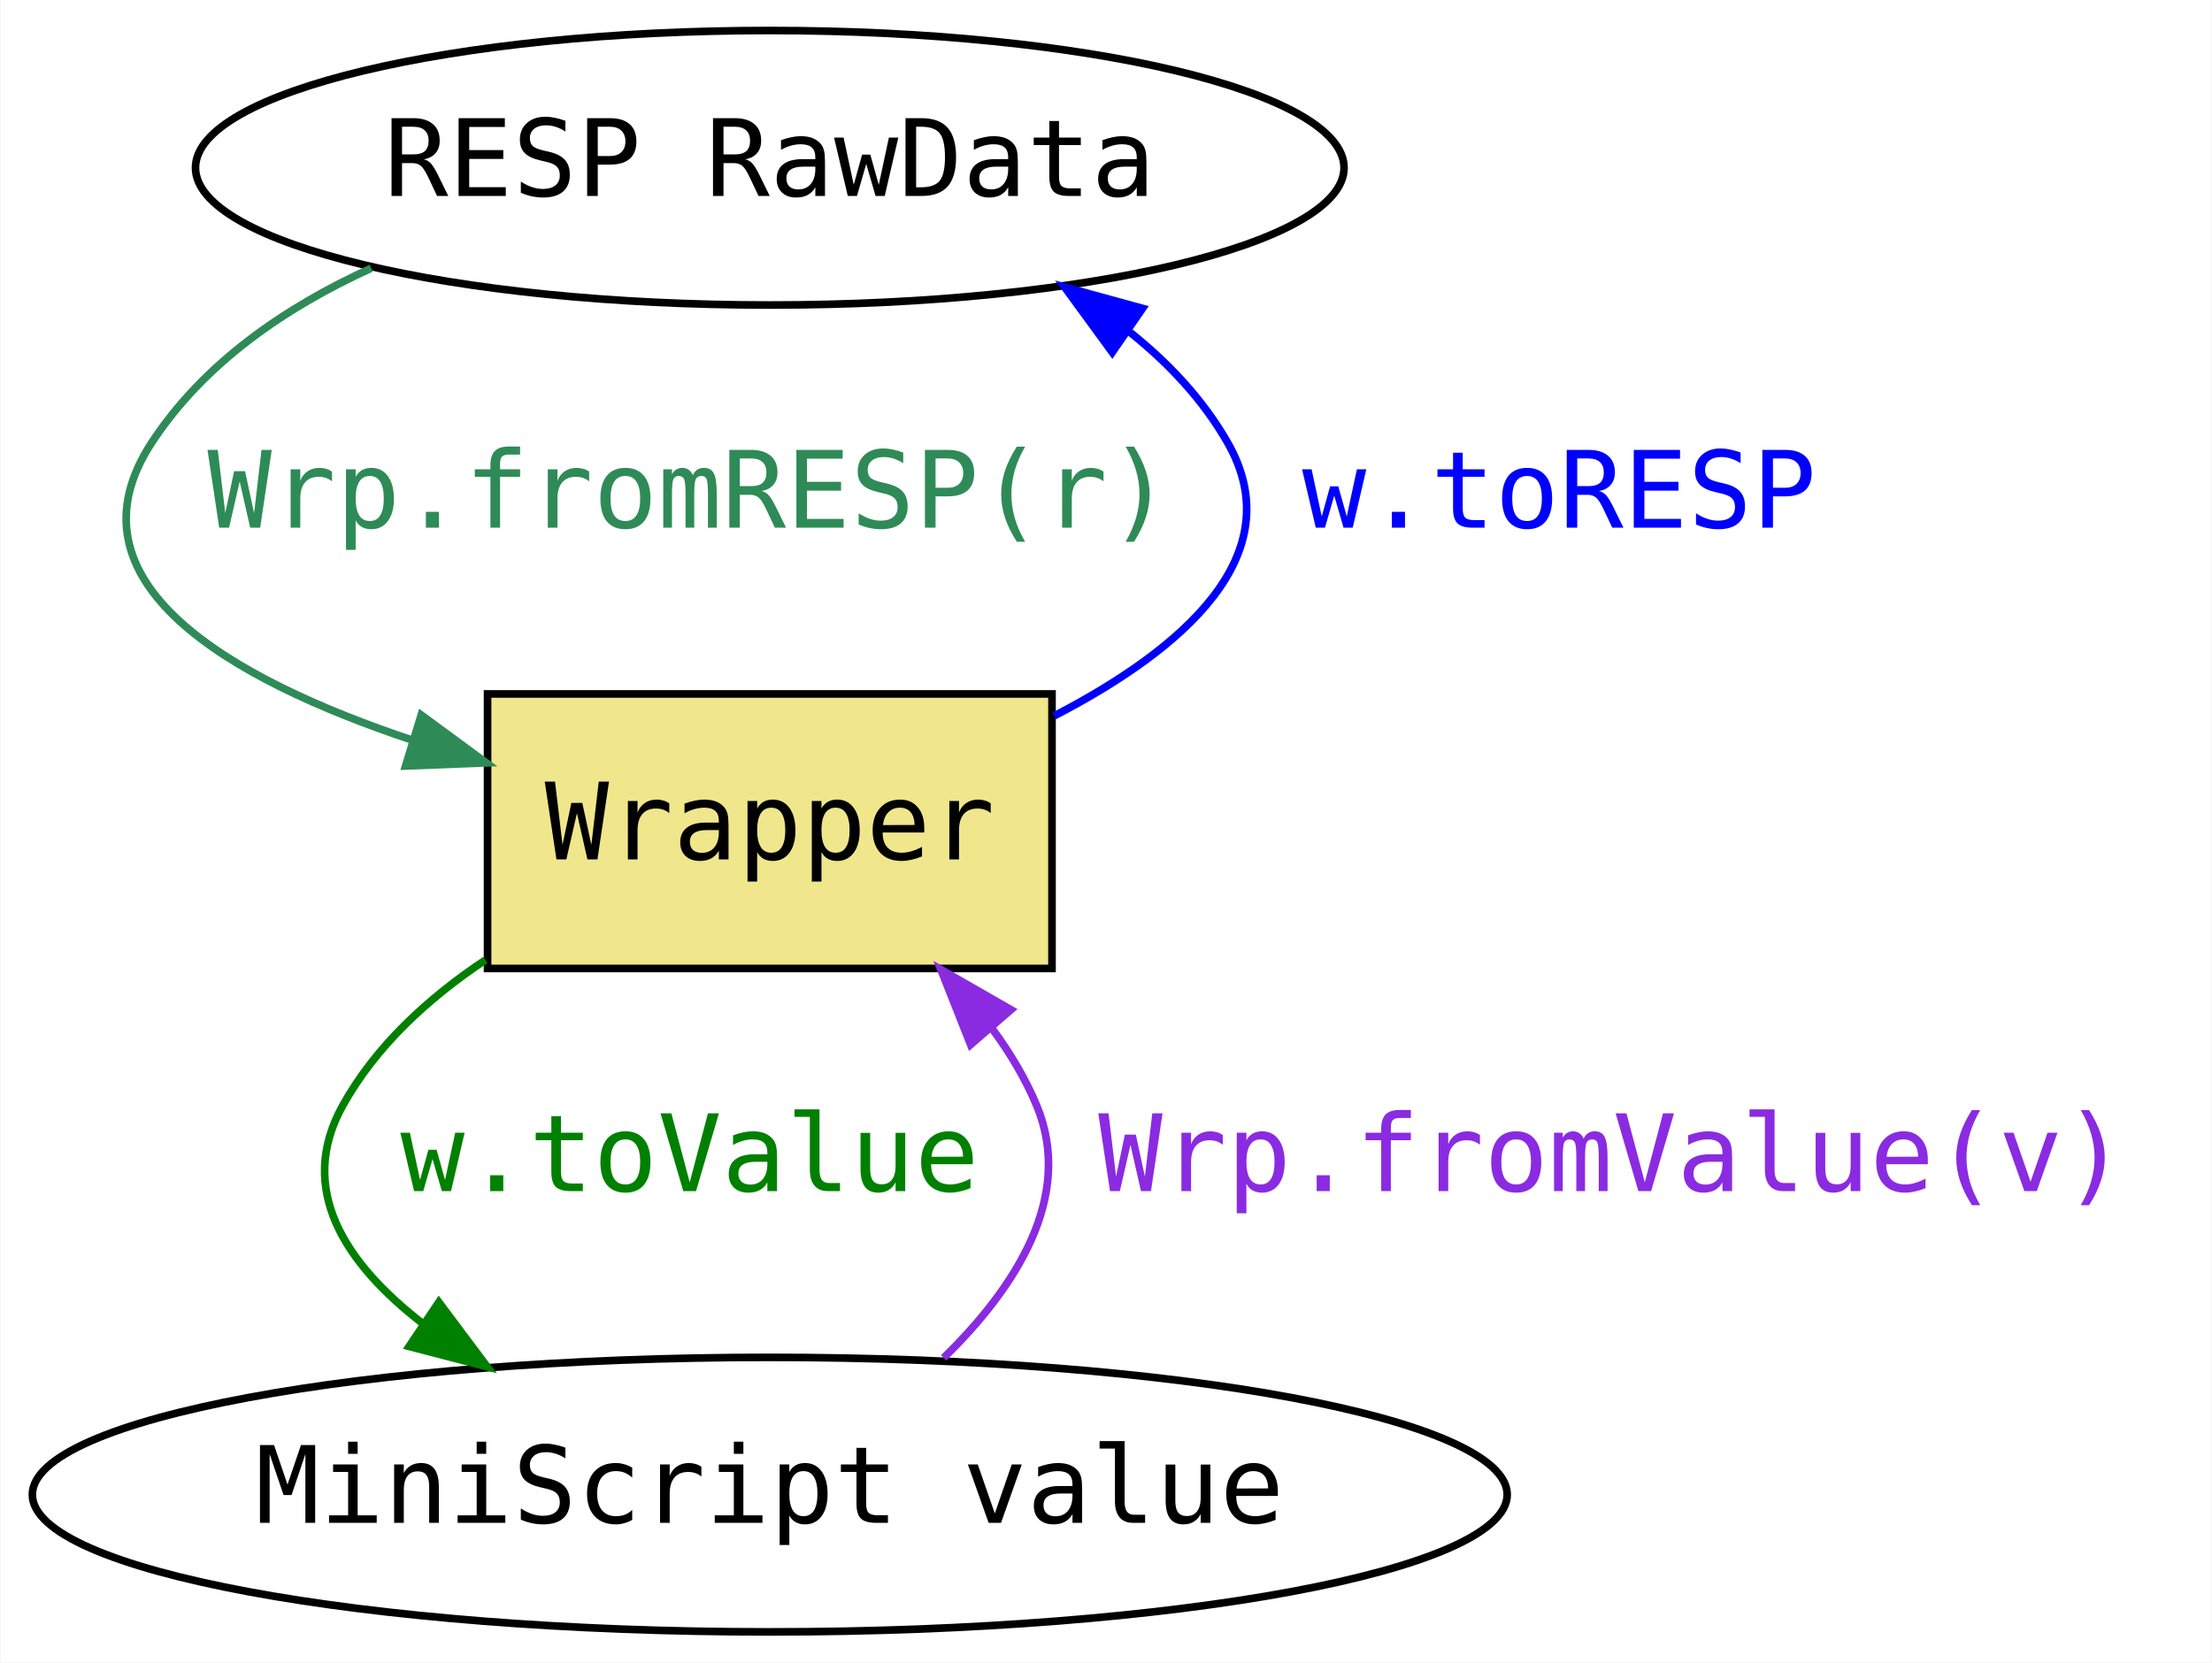
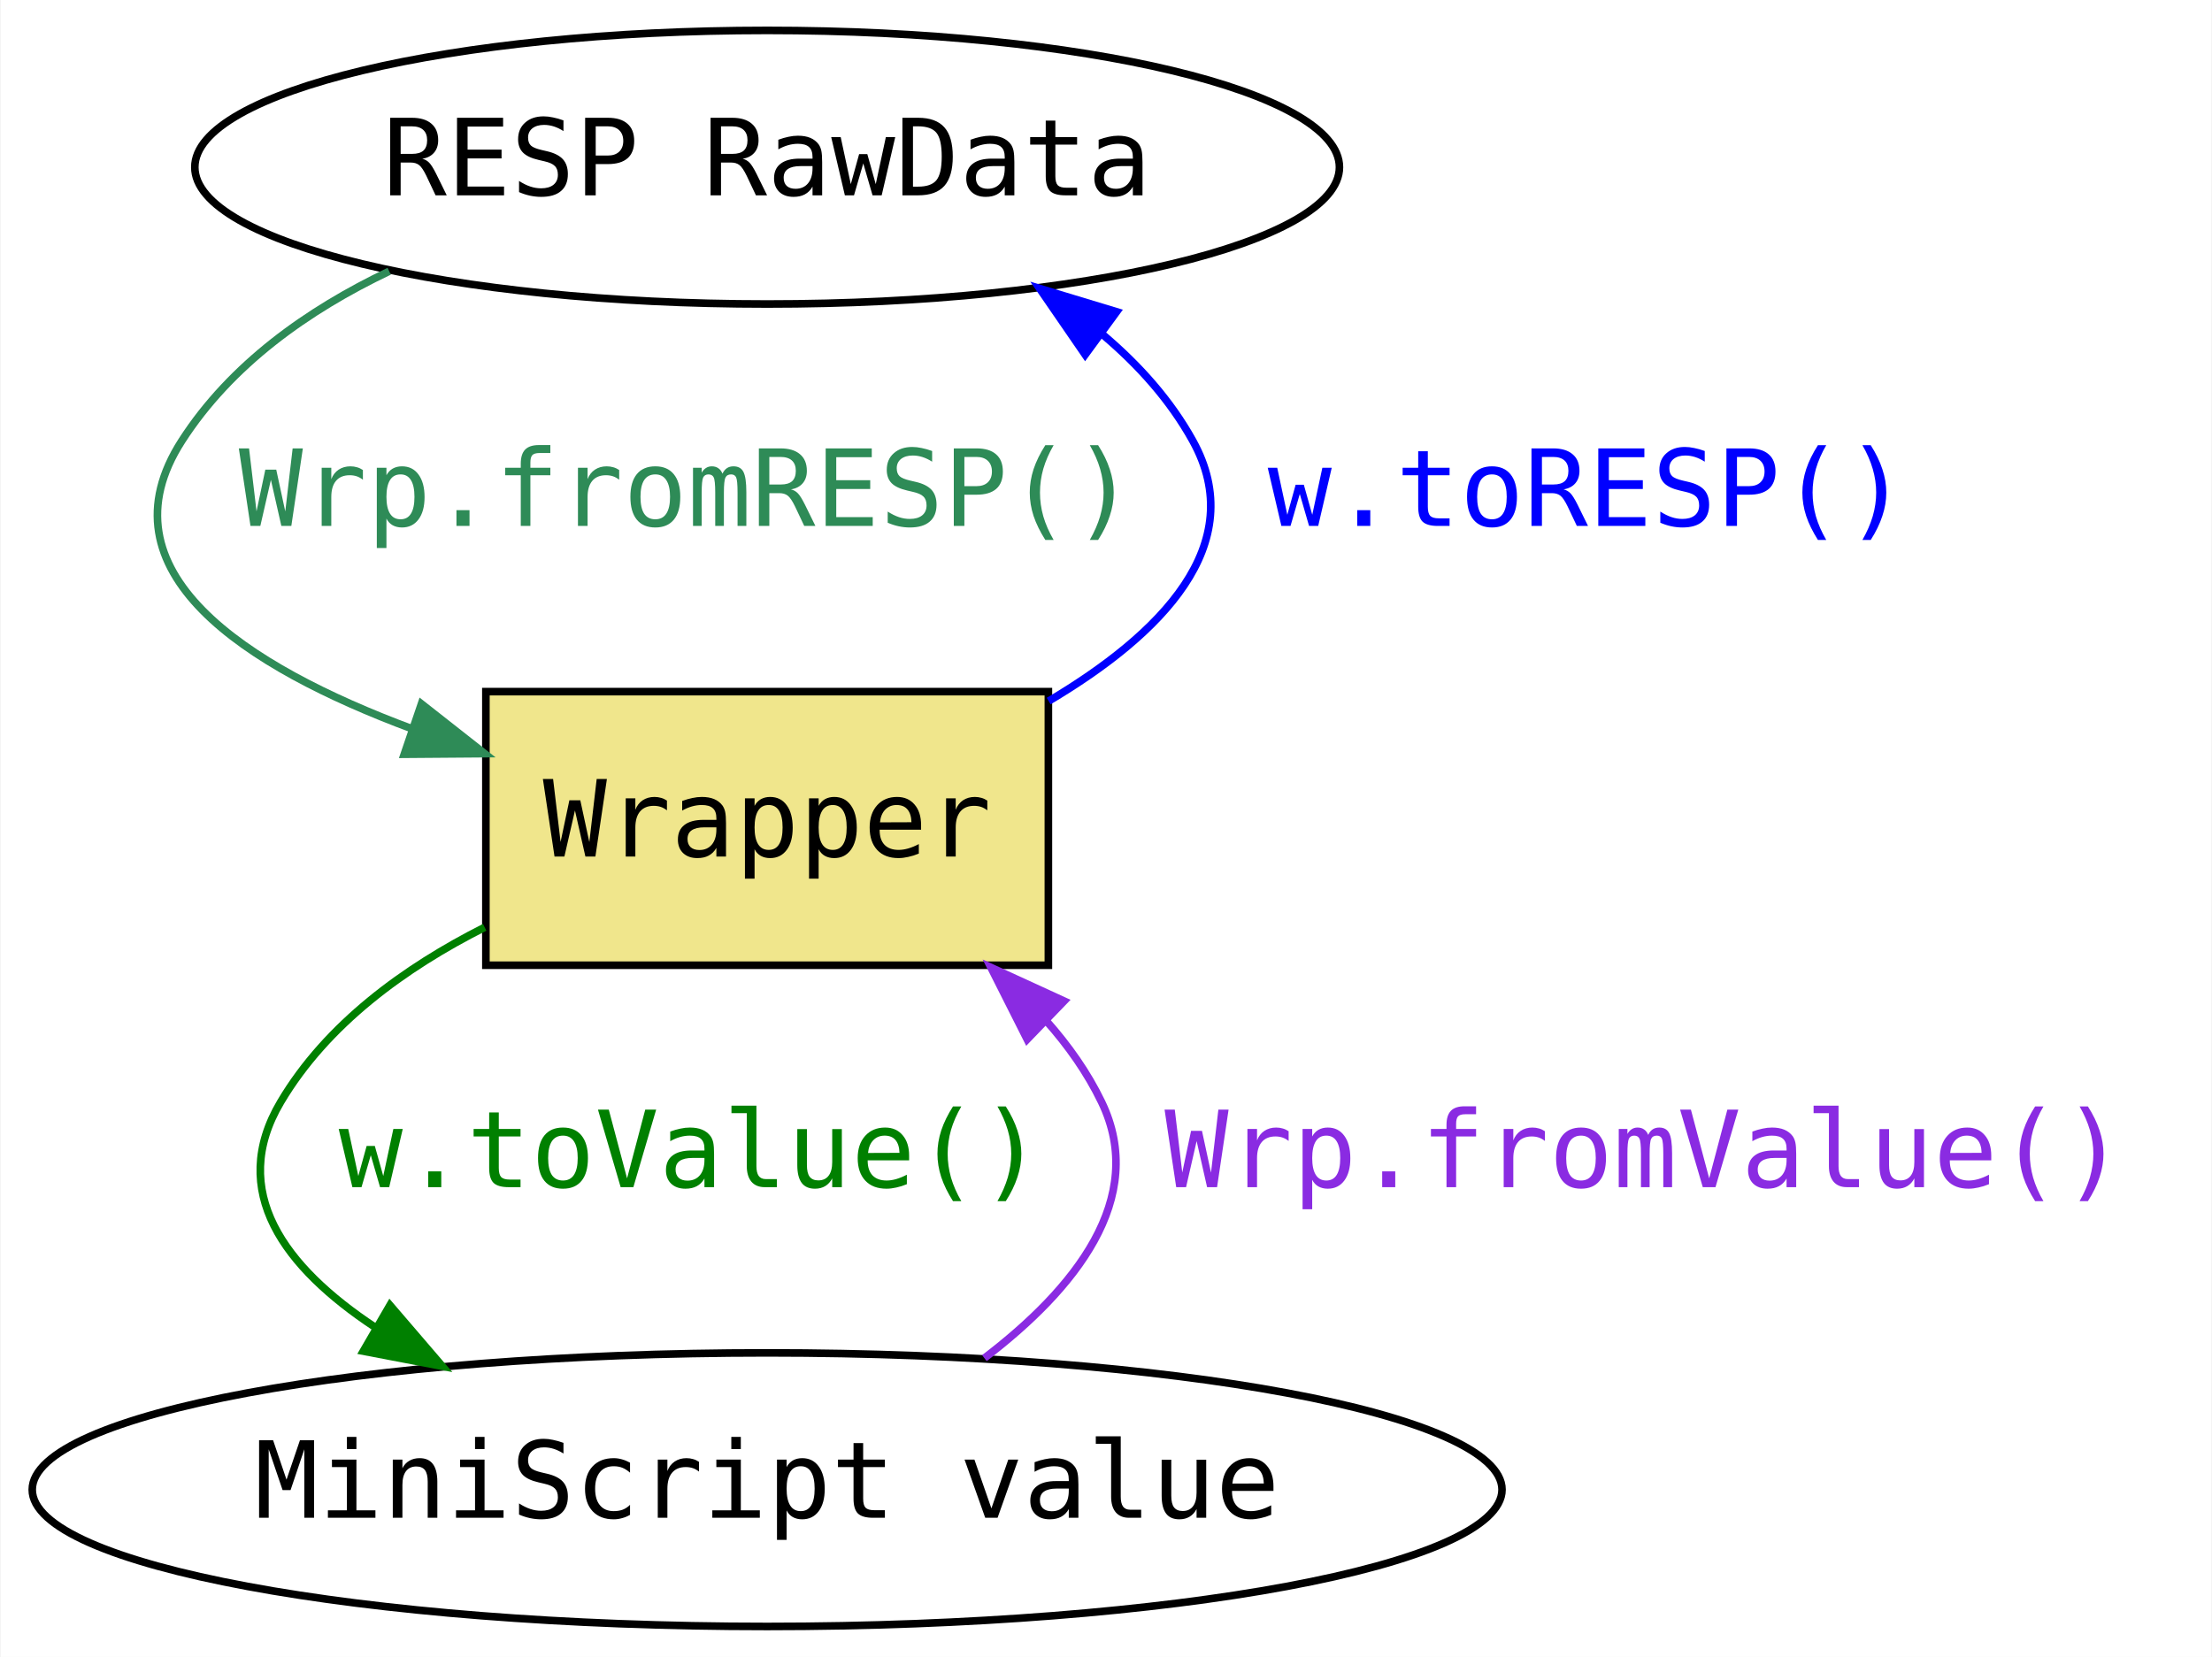
- <svg xmlns="http://www.w3.org/2000/svg" width="290pt" height="218pt" viewBox="0.00 0.00 289.84 218.00">
+ <svg xmlns="http://www.w3.org/2000/svg" width="291pt" height="218pt" viewBox="0.00 0.00 290.84 218.00">
  <g id="graph0" class="graph" transform="scale(1 1) rotate(0) translate(4 214)">
-     <polygon fill="white" stroke="transparent" points="-4,4 -4,-214 285.84,-214 285.84,4 -4,4" />
+     <polygon fill="white" stroke="transparent" points="-4,4 -4,-214 286.84,-214 286.84,4 -4,4" />
    <g id="node1" class="node">
      <ellipse fill="none" stroke="black" cx="96.84" cy="-192" rx="75.29" ry="18" />
      <text text-anchor="middle" x="96.84" y="-188.3" font-family="Monospace" font-size="14.00">RESP RawData</text>
    </g>
    <g id="node2" class="node">
      <polygon fill="khaki" stroke="black" points="133.84,-123 59.84,-123 59.84,-87 133.84,-87 133.84,-123" />
      <text text-anchor="middle" x="96.84" y="-101.3" font-family="Monospace" font-size="14.00">Wrapper</text>
    </g>
    <g id="edge1" class="edge">
-       <path fill="none" stroke="seagreen" d="M44.59,-178.83C33.27,-173.68 22.66,-166.37 15.84,-156 3.82,-137.71 25.91,-124.97 50.04,-116.92" />
-       <polygon fill="seagreen" stroke="seagreen" points="51.14,-120.24 59.68,-113.96 49.09,-113.55 51.14,-120.24" />
-       <text text-anchor="middle" x="86.34" y="-144.8" font-family="Monospace" font-size="14.00" fill="seagreen"> Wrp.fromRESP(r) </text>
+       <path fill="none" stroke="seagreen" d="M47.12,-178.31C36.35,-173.18 26.28,-166 19.84,-156 8.78,-138.82 28.1,-126.31 50.15,-118.1" />
+       <polygon fill="seagreen" stroke="seagreen" points="51.36,-121.39 59.69,-114.84 49.1,-114.76 51.36,-121.39" />
+       <text text-anchor="middle" x="86.34" y="-144.8" font-family="Monospace" font-size="14.00" fill="seagreen"> Wrp.fromRESP() </text>
    </g>
    <g id="edge2" class="edge">
-       <path fill="none" stroke="blue" d="M134.13,-120.12C150.95,-128.84 165.35,-141.18 156.84,-156 153.61,-161.63 149.08,-166.44 143.95,-170.52" />
-       <polygon fill="blue" stroke="blue" points="141.74,-167.8 135.49,-176.36 145.71,-173.56 141.74,-167.8" />
-       <text text-anchor="middle" x="200.34" y="-144.8" font-family="Monospace" font-size="14.00" fill="blue"> w.toRESP </text>
+       <path fill="none" stroke="blue" d="M133.88,-121.76C148.59,-130.48 160.42,-142.32 152.84,-156 149.89,-161.33 145.74,-165.96 141.03,-169.94" />
+       <polygon fill="blue" stroke="blue" points="138.68,-167.33 132.68,-176.05 142.82,-172.98 138.68,-167.33" />
+       <text text-anchor="middle" x="204.84" y="-144.8" font-family="Monospace" font-size="14.00" fill="blue"> w.toRESP() </text>
    </g>
    <g id="node3" class="node">
      <ellipse fill="none" stroke="black" cx="96.84" cy="-18" rx="96.68" ry="18" />
      <text text-anchor="middle" x="96.84" y="-14.3" font-family="Monospace" font-size="14.00">MiniScript value</text>
    </g>
    <g id="edge3" class="edge">
-       <path fill="none" stroke="green" d="M59.56,-88.11C52.07,-83.13 45.18,-76.82 40.84,-69 34.8,-58.1 41.09,-48.37 51.33,-40.45" />
-       <polygon fill="green" stroke="green" points="53.45,-43.24 59.8,-34.76 49.55,-37.43 53.45,-43.24" />
-       <text text-anchor="middle" x="86.34" y="-57.8" font-family="Monospace" font-size="14.00" fill="green"> w.toValue </text>
+       <path fill="none" stroke="green" d="M59.68,-91.99C49.15,-86.68 38.91,-79.24 32.84,-69 25.89,-57.27 33.32,-47.27 45.26,-39.37" />
+       <polygon fill="green" stroke="green" points="47.22,-42.27 54.12,-34.23 43.71,-36.22 47.22,-42.27" />
+       <text text-anchor="middle" x="86.84" y="-57.8" font-family="Monospace" font-size="14.00" fill="green"> w.toValue() </text>
    </g>
    <g id="edge4" class="edge">
-       <path fill="none" stroke="blueviolet" d="M119.64,-35.94C129.07,-45.14 136.79,-57.06 131.84,-69 130.37,-72.54 128.35,-75.91 126.02,-79.07" />
-       <polygon fill="blueviolet" stroke="blueviolet" points="123.17,-77.01 119.27,-86.86 128.46,-81.59 123.17,-77.01" />
-       <text text-anchor="middle" x="207.34" y="-57.8" font-family="Monospace" font-size="14.00" fill="blueviolet"> Wrp.fromValue(v) </text>
+       <path fill="none" stroke="blueviolet" d="M125.42,-35.31C137.26,-44.34 146.97,-56.29 140.84,-69 138.98,-72.86 136.47,-76.42 133.57,-79.68" />
+       <polygon fill="blueviolet" stroke="blueviolet" points="131.05,-77.25 126.28,-86.71 135.91,-82.29 131.05,-77.25" />
+       <text text-anchor="middle" x="212.34" y="-57.8" font-family="Monospace" font-size="14.00" fill="blueviolet"> Wrp.fromValue() </text>
    </g>
  </g>
</svg>
